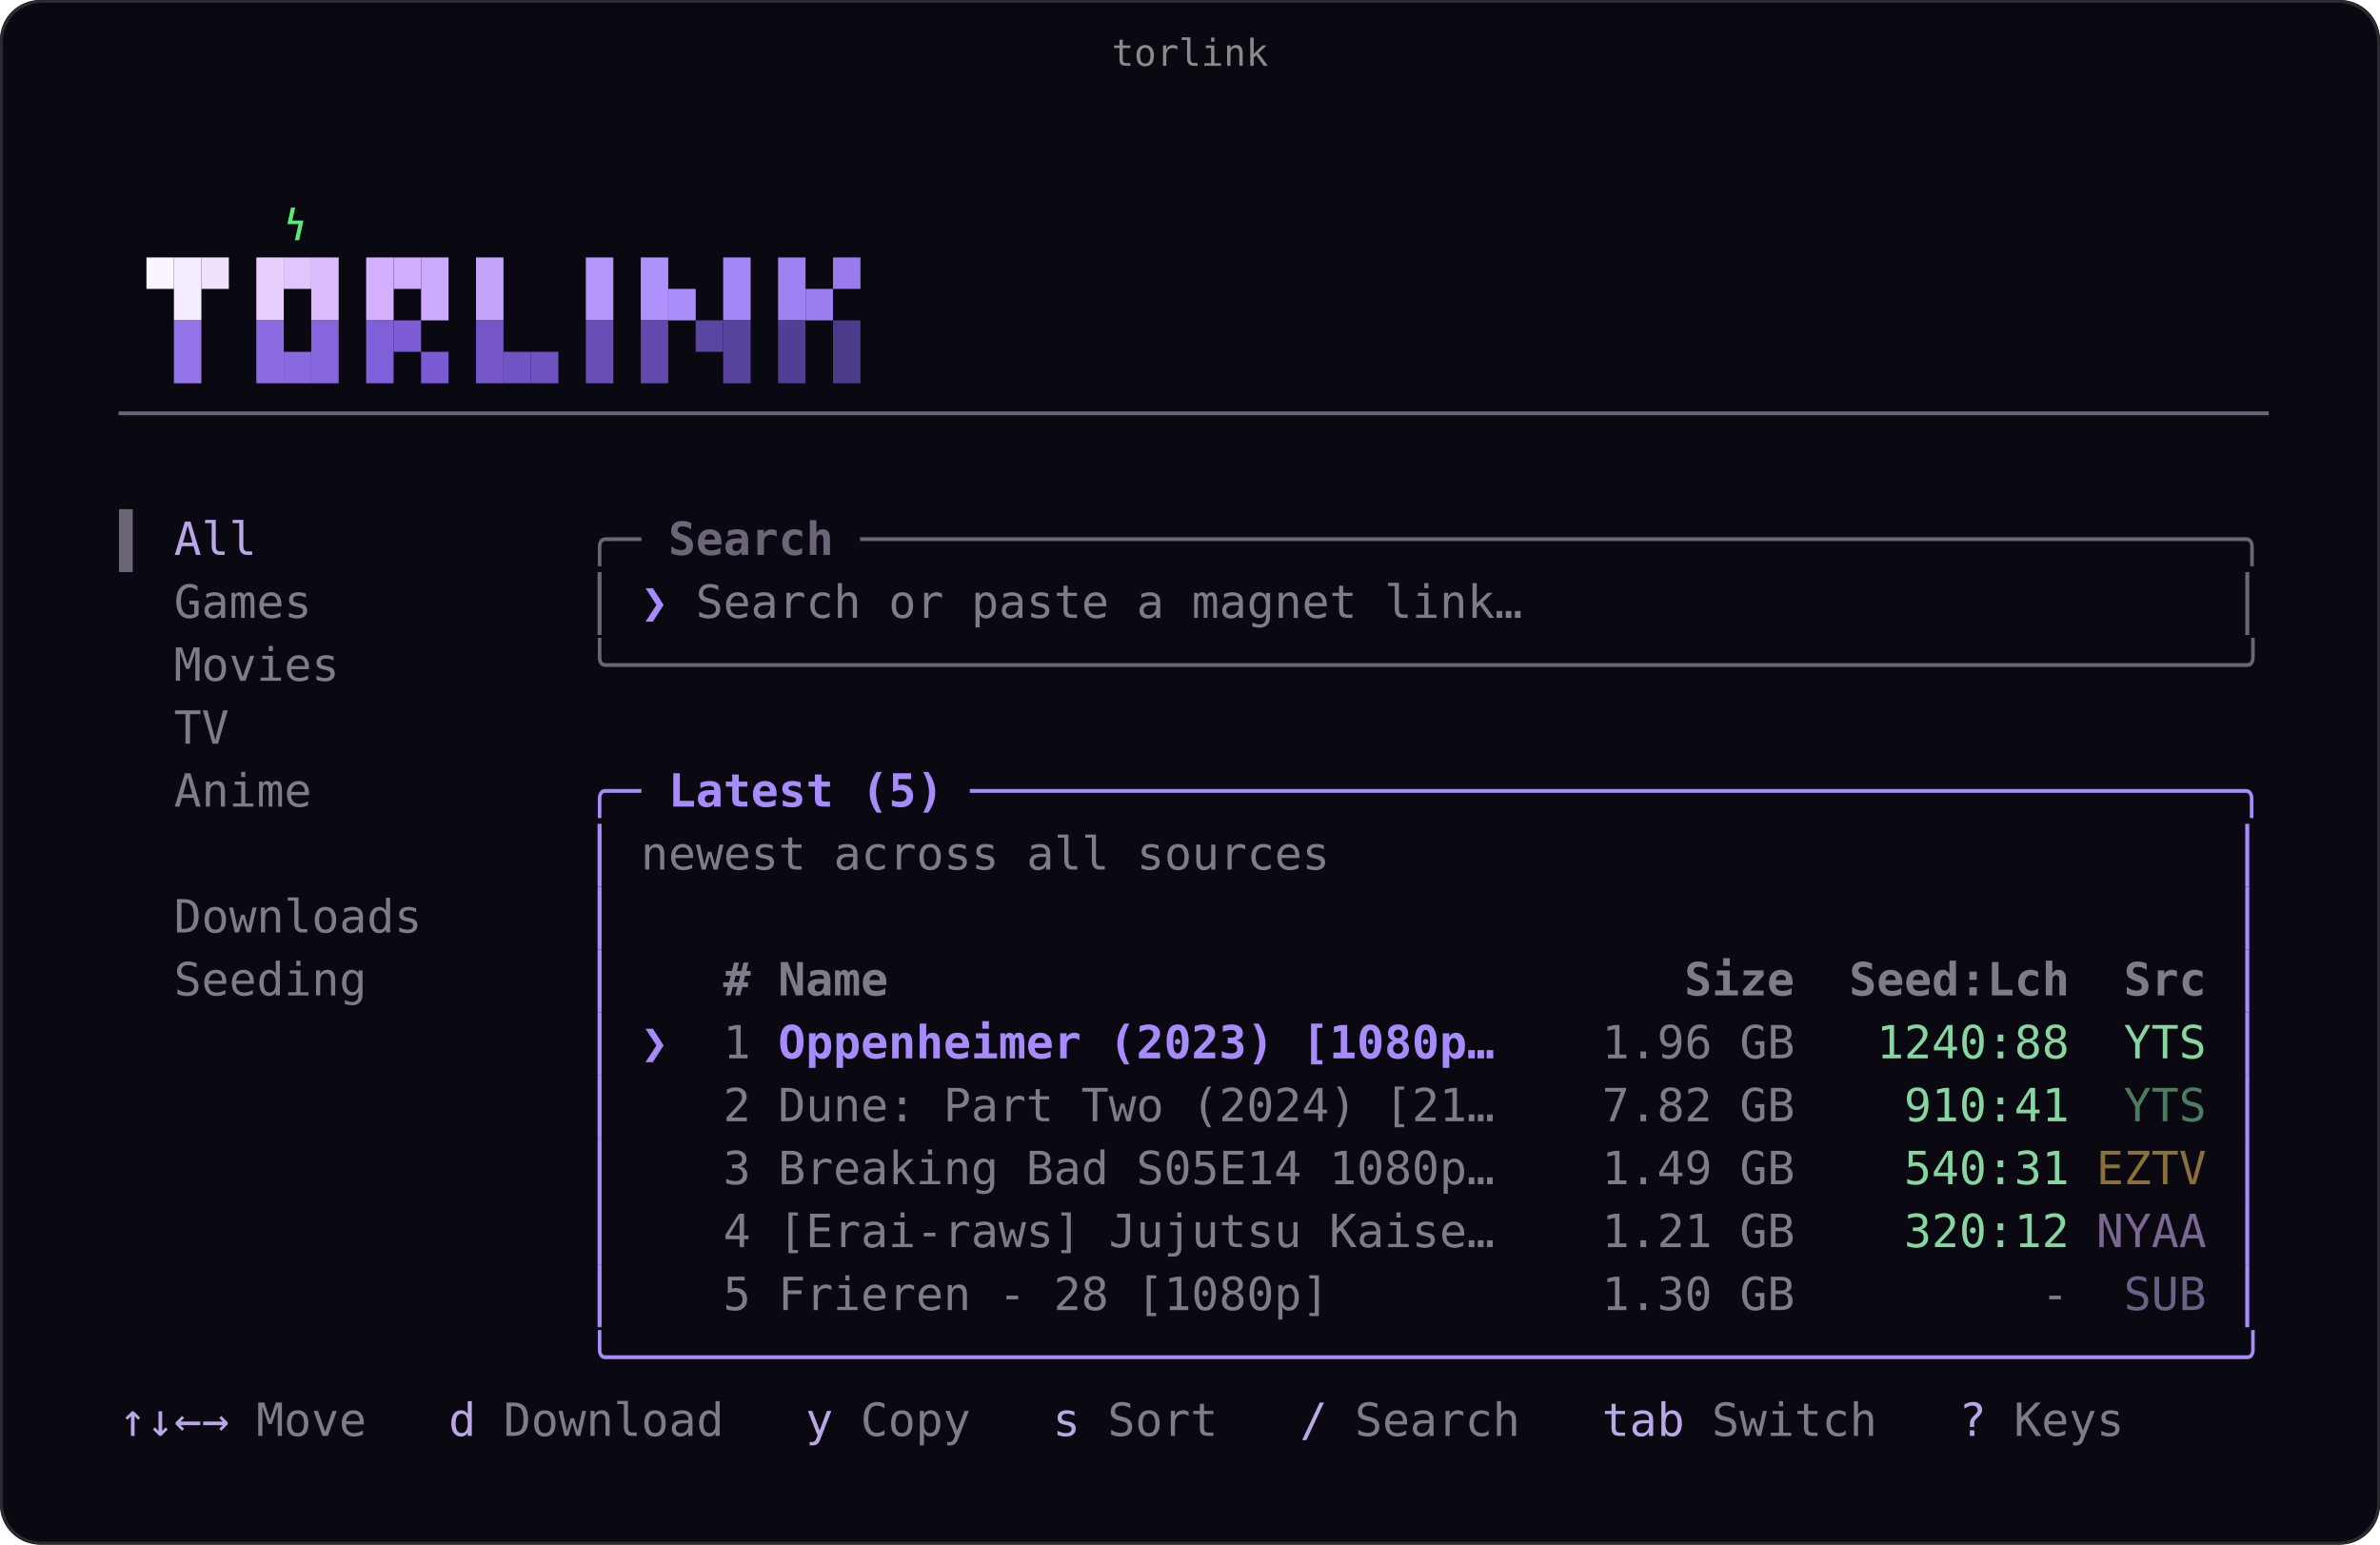
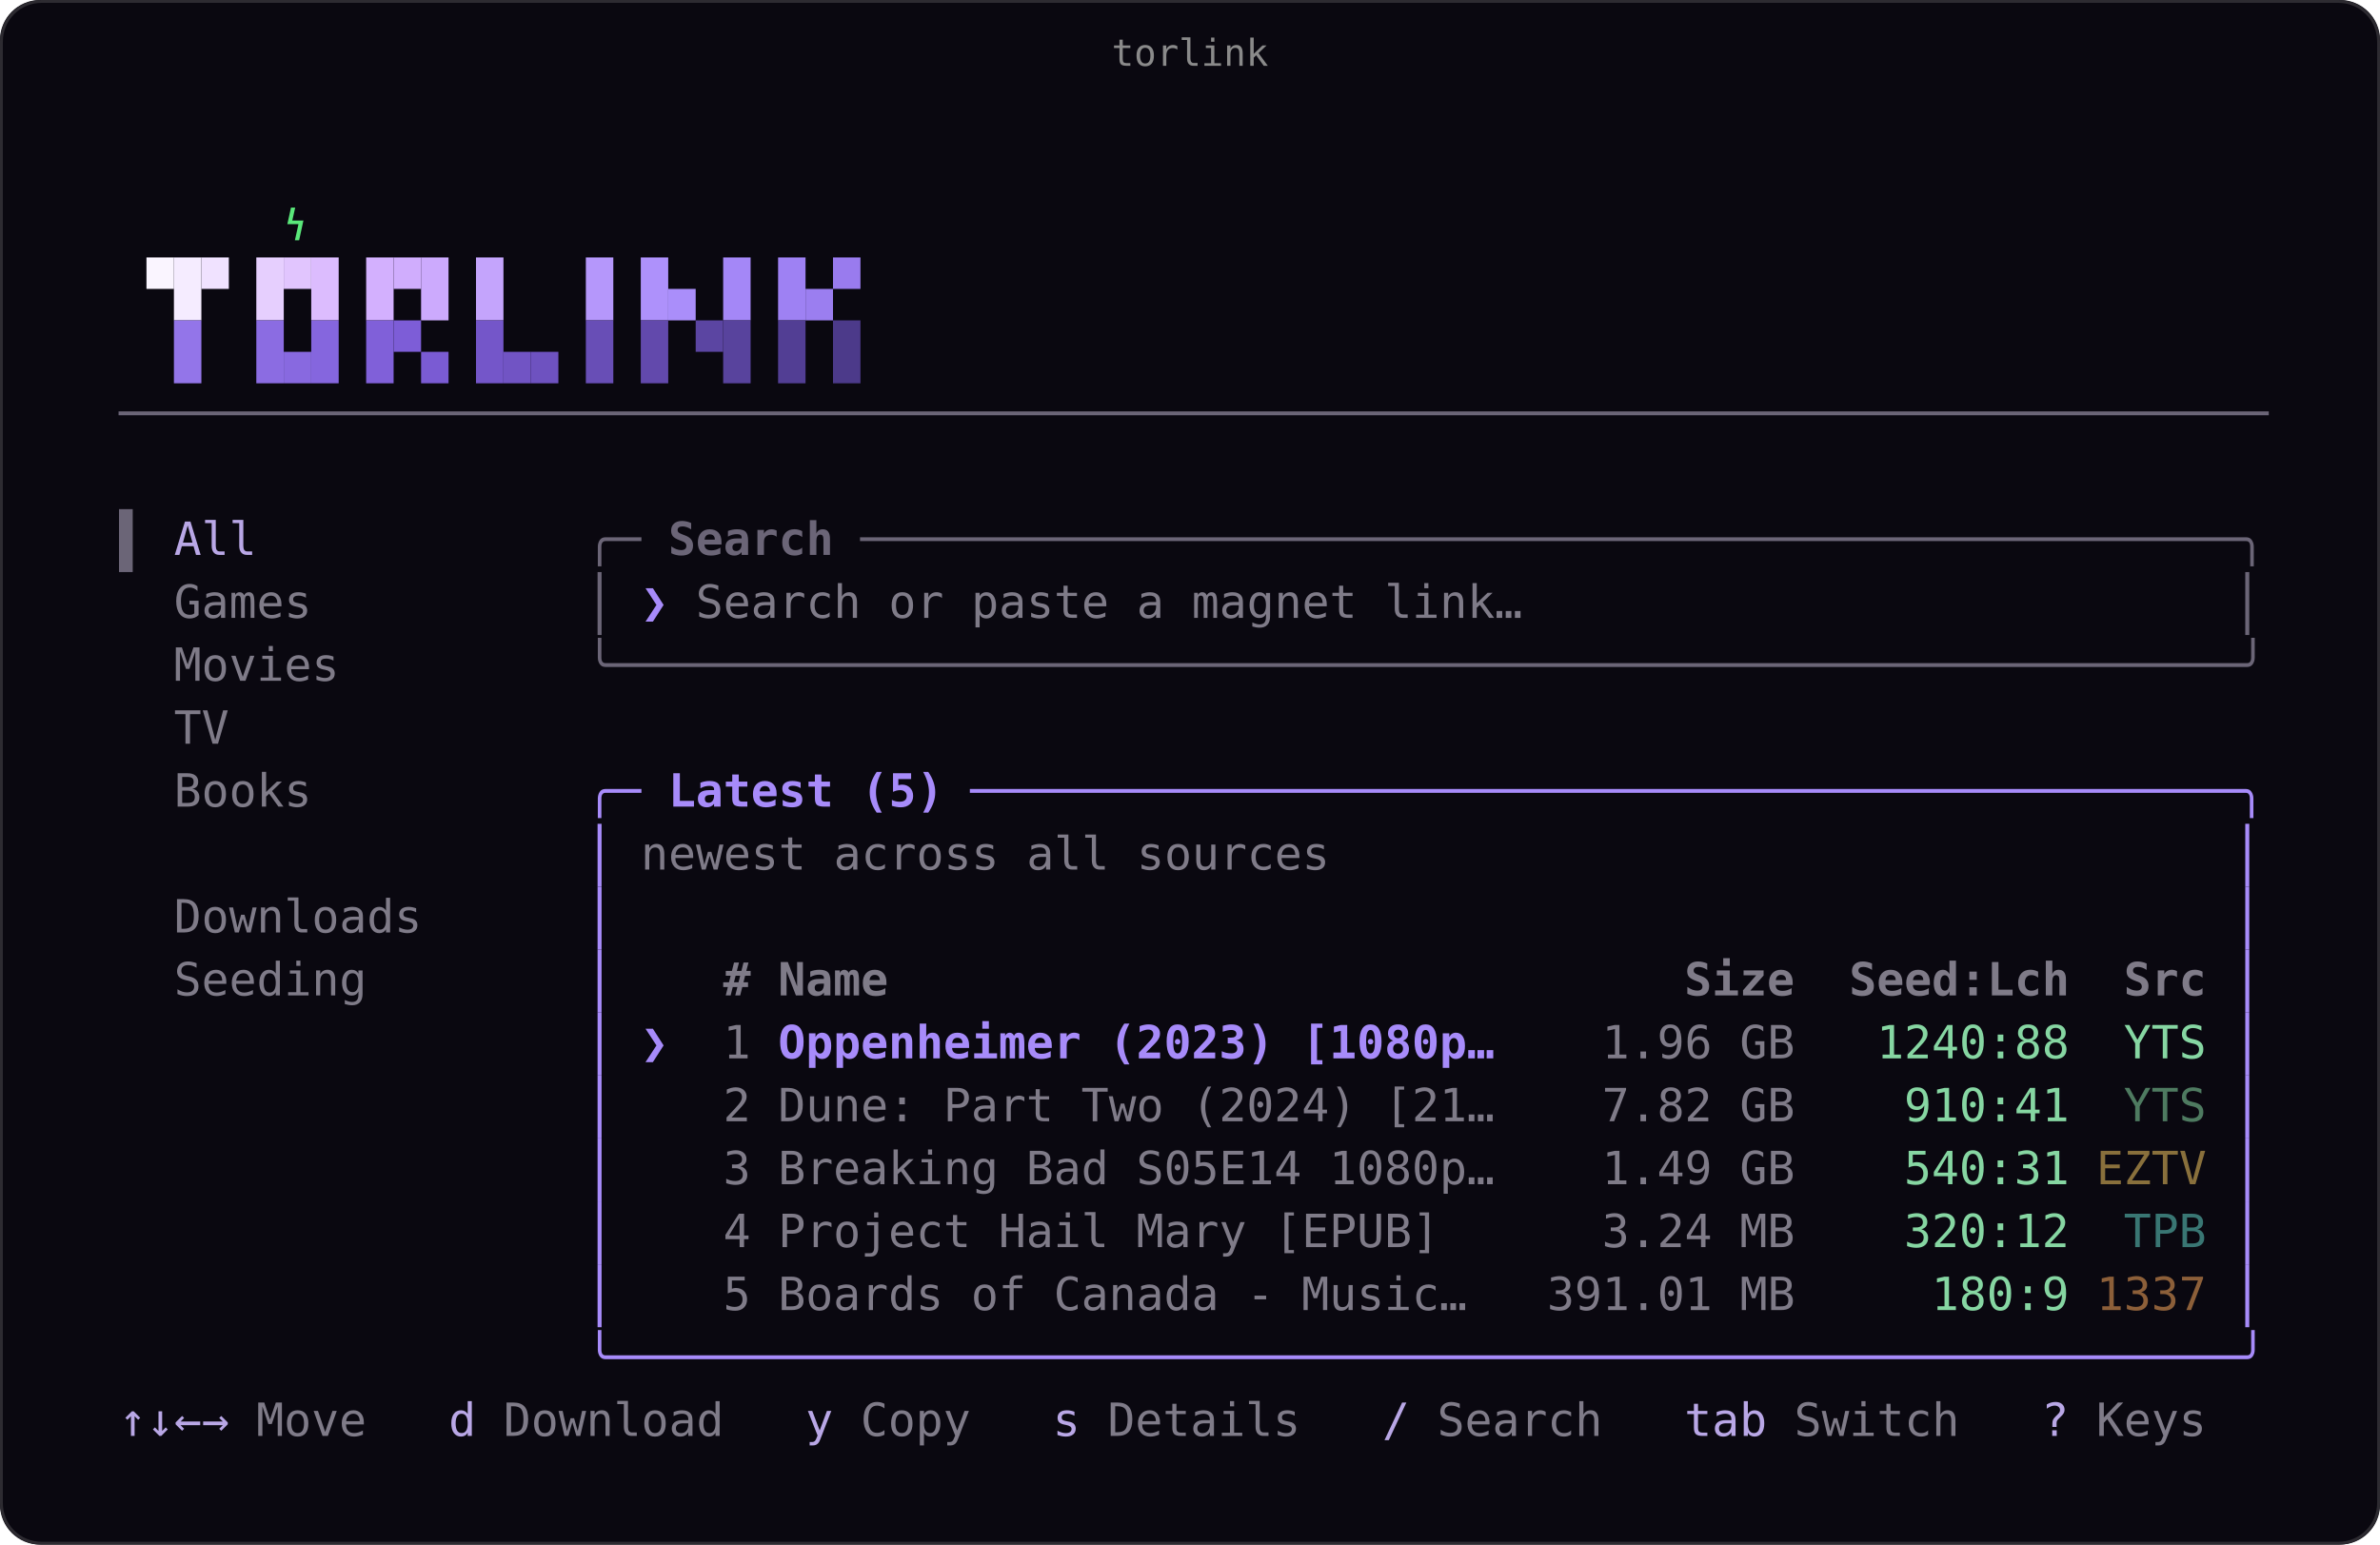
<svg xmlns="http://www.w3.org/2000/svg" width="832" height="540" viewBox="0 0 832 540" style="max-width: 832px; width: 100%; height: auto;" role="img">
  <rect width="100%" height="100%" rx="14" fill="#0a0810" />
  <rect x="0.5" y="0.5" width="831" height="539" rx="14" fill="none" stroke="#2d2b31" stroke-width="1" />
  <text x="416" y="23" text-anchor="middle" font-family="ui-monospace, &quot;Cascadia Mono&quot;, &quot;SF Mono&quot;, Menlo, Consolas, &quot;DejaVu Sans Mono&quot;, monospace" font-size="13" fill="#8a8a8a">torlink</text>
  <g font-family="ui-monospace, &quot;Cascadia Mono&quot;, &quot;SF Mono&quot;, Menlo, Consolas, &quot;DejaVu Sans Mono&quot;, monospace" font-size="16" fill="#ddd8ea">
    <text x="99.2" y="84" textLength="9.6" lengthAdjust="spacingAndGlyphs" xml:space="preserve" fill="#5ae87a" font-weight="600">𐓏</text>
    <rect x="51.2" y="90" width="9.6" height="11" fill="#faf5ff" />
    <rect x="60.8" y="90" width="9.6" height="22" fill="#f5ecff" />
    <rect x="70.4" y="90" width="9.6" height="11" fill="#f0e2ff" />
    <rect x="89.6" y="90" width="9.6" height="22" fill="#e6cffe" />
    <rect x="99.2" y="90" width="9.6" height="11" fill="#e1c5fe" />
    <rect x="108.8" y="90" width="9.6" height="22" fill="#dcbcfe" />
    <rect x="128" y="90" width="9.6" height="22" fill="#d3b0fe" />
    <rect x="137.6" y="90" width="9.6" height="11" fill="#d0adfd" />
    <rect x="147.2" y="90" width="9.6" height="22" fill="#ccaafd" />
    <rect x="166.4" y="90" width="9.6" height="22" fill="#c4a4fc" />
    <rect x="204.8" y="90" width="9.6" height="22" fill="#b597fb" />
    <rect x="224" y="90" width="9.6" height="22" fill="#ae91fb" />
    <rect x="233.6" y="101" width="9.6" height="11" fill="#aa8efa" />
    <rect x="252.8" y="90" width="9.6" height="22" fill="#a487f7" />
    <rect x="272" y="90" width="9.6" height="22" fill="#9e81f3" />
    <rect x="281.6" y="101" width="9.6" height="11" fill="#9b7ef0" />
    <rect x="291.2" y="90" width="9.6" height="11" fill="#997bee" />
    <rect x="60.8" y="112" width="9.6" height="22" fill="#9375e9" />
    <rect x="89.6" y="112" width="9.6" height="22" fill="#8b6ce2" />
    <rect x="99.2" y="123" width="9.6" height="11" fill="#8869e0" />
    <rect x="108.8" y="112" width="9.6" height="22" fill="#8566de" />
    <rect x="128" y="112" width="9.6" height="22" fill="#8060d9" />
    <rect x="137.6" y="112" width="9.6" height="11" fill="#7d5dd7" />
    <rect x="147.2" y="123" width="9.6" height="11" fill="#7a5bd3" />
    <rect x="166.4" y="112" width="9.6" height="22" fill="#7456c9" />
    <rect x="176" y="123" width="9.6" height="11" fill="#7154c4" />
    <rect x="185.6" y="123" width="9.6" height="11" fill="#6e52c0" />
    <rect x="204.8" y="112" width="9.6" height="22" fill="#684eb6" />
    <rect x="224" y="112" width="9.6" height="22" fill="#6249ac" />
    <rect x="243.2" y="112" width="9.6" height="11" fill="#5b45a2" />
    <rect x="252.8" y="112" width="9.6" height="22" fill="#58439d" />
    <rect x="272" y="112" width="9.6" height="22" fill="#523e94" />
    <rect x="291.2" y="112" width="9.6" height="22" fill="#4c3a8a" />
    <text x="41.6" y="150" textLength="748.8" lengthAdjust="spacingAndGlyphs" xml:space="preserve" fill="#6b6577">──────────────────────────────────────────────────────────────────────────────</text>
    <rect x="41.6" y="178" width="4.8" height="22" fill="#6b6577" />
    <text x="60.8" y="194" textLength="28.8" lengthAdjust="spacingAndGlyphs" xml:space="preserve" fill="#b9a7e6">All</text>
    <text x="204.8" y="194" textLength="19.2" lengthAdjust="spacingAndGlyphs" xml:space="preserve" fill="#6b6577">╭─</text>
    <text x="233.6" y="194" textLength="57.6" lengthAdjust="spacingAndGlyphs" xml:space="preserve" fill="#6b6577" font-weight="600">Search</text>
    <text x="300.8" y="194" textLength="489.6" lengthAdjust="spacingAndGlyphs" xml:space="preserve" fill="#6b6577">──────────────────────────────────────────────────╮</text>
    <text x="60.8" y="216" textLength="48" lengthAdjust="spacingAndGlyphs" xml:space="preserve" fill-opacity="0.55">Games</text>
    <rect x="208.9" y="200" width="1.4" height="22" fill="#6b6577" />
    <text x="224" y="216" textLength="9.6" lengthAdjust="spacingAndGlyphs" xml:space="preserve" fill="#a78bfa">❯</text>
    <text x="243.2" y="216" textLength="288" lengthAdjust="spacingAndGlyphs" xml:space="preserve" fill-opacity="0.55">Search or paste a magnet link…</text>
    <rect x="784.9" y="200" width="1.4" height="22" fill="#6b6577" />
    <text x="60.8" y="238" textLength="57.6" lengthAdjust="spacingAndGlyphs" xml:space="preserve" fill-opacity="0.55">Movies</text>
    <text x="204.8" y="238" textLength="585.6" lengthAdjust="spacingAndGlyphs" xml:space="preserve" fill="#6b6577">╰───────────────────────────────────────────────────────────╯</text>
    <text x="60.8" y="260" textLength="19.2" lengthAdjust="spacingAndGlyphs" xml:space="preserve" fill-opacity="0.55">TV</text>
-     <text x="60.8" y="282" textLength="48" lengthAdjust="spacingAndGlyphs" xml:space="preserve" fill-opacity="0.55">Anime</text>
+     <text x="60.8" y="282" textLength="48" lengthAdjust="spacingAndGlyphs" xml:space="preserve" fill-opacity="0.55">Books</text>
    <text x="204.8" y="282" textLength="19.2" lengthAdjust="spacingAndGlyphs" xml:space="preserve" fill="#a78bfa">╭─</text>
    <text x="233.6" y="282" textLength="96" lengthAdjust="spacingAndGlyphs" xml:space="preserve" fill="#a78bfa" font-weight="600">Latest (5)</text>
    <text x="339.2" y="282" textLength="451.2" lengthAdjust="spacingAndGlyphs" xml:space="preserve" fill="#a78bfa">──────────────────────────────────────────────╮</text>
    <rect x="208.9" y="288" width="1.4" height="22" fill="#a78bfa" />
    <text x="224" y="304" textLength="240" lengthAdjust="spacingAndGlyphs" xml:space="preserve" fill-opacity="0.55">newest across all sources</text>
    <rect x="784.9" y="288" width="1.4" height="22" fill="#a78bfa" />
    <text x="60.8" y="326" textLength="86.4" lengthAdjust="spacingAndGlyphs" xml:space="preserve" fill-opacity="0.55">Downloads</text>
    <rect x="208.9" y="310" width="1.4" height="22" fill="#a78bfa" />
    <rect x="784.9" y="310" width="1.4" height="22" fill="#a78bfa" />
    <text x="60.8" y="348" textLength="67.2" lengthAdjust="spacingAndGlyphs" xml:space="preserve" fill-opacity="0.55">Seeding</text>
    <rect x="208.9" y="332" width="1.4" height="22" fill="#a78bfa" />
    <text x="252.8" y="348" textLength="9.6" lengthAdjust="spacingAndGlyphs" xml:space="preserve" fill-opacity="0.55" font-weight="600">#</text>
    <text x="272" y="348" textLength="38.4" lengthAdjust="spacingAndGlyphs" xml:space="preserve" fill-opacity="0.55" font-weight="600">Name</text>
    <text x="588.8" y="348" textLength="38.4" lengthAdjust="spacingAndGlyphs" xml:space="preserve" fill-opacity="0.55" font-weight="600">Size</text>
    <text x="646.4" y="348" textLength="76.8" lengthAdjust="spacingAndGlyphs" xml:space="preserve" fill-opacity="0.55" font-weight="600">Seed:Lch</text>
    <text x="742.4" y="348" textLength="28.8" lengthAdjust="spacingAndGlyphs" xml:space="preserve" fill-opacity="0.55" font-weight="600">Src</text>
    <rect x="784.9" y="332" width="1.4" height="22" fill="#a78bfa" />
    <rect x="208.9" y="354" width="1.4" height="22" fill="#a78bfa" />
    <text x="224" y="370" textLength="9.6" lengthAdjust="spacingAndGlyphs" xml:space="preserve" fill="#a78bfa">❯</text>
    <text x="252.8" y="370" textLength="9.6" lengthAdjust="spacingAndGlyphs" xml:space="preserve" fill-opacity="0.55">1</text>
    <text x="272" y="370" textLength="249.6" lengthAdjust="spacingAndGlyphs" xml:space="preserve" fill="#a78bfa" font-weight="600">Oppenheimer (2023) [1080p…</text>
    <text x="560" y="370" textLength="67.2" lengthAdjust="spacingAndGlyphs" xml:space="preserve" fill-opacity="0.55">1.96 GB</text>
    <text x="656" y="370" textLength="67.2" lengthAdjust="spacingAndGlyphs" xml:space="preserve" fill="#86d6a2">1240:88</text>
    <text x="742.4" y="370" textLength="28.8" lengthAdjust="spacingAndGlyphs" xml:space="preserve" fill="#86d6a2">YTS</text>
    <rect x="784.9" y="354" width="1.4" height="22" fill="#a78bfa" />
    <rect x="208.9" y="376" width="1.4" height="22" fill="#a78bfa" />
    <text x="252.8" y="392" textLength="9.6" lengthAdjust="spacingAndGlyphs" xml:space="preserve" fill-opacity="0.55">2</text>
    <text x="272" y="392" textLength="249.6" lengthAdjust="spacingAndGlyphs" xml:space="preserve" fill-opacity="0.55">Dune: Part Two (2024) [21…</text>
    <text x="560" y="392" textLength="67.2" lengthAdjust="spacingAndGlyphs" xml:space="preserve" fill-opacity="0.55">7.82 GB</text>
    <text x="665.6" y="392" textLength="57.6" lengthAdjust="spacingAndGlyphs" xml:space="preserve" fill="#86d6a2">910:41</text>
    <text x="742.4" y="392" textLength="28.8" lengthAdjust="spacingAndGlyphs" xml:space="preserve" fill="#86d6a2" fill-opacity="0.55">YTS</text>
    <rect x="784.9" y="376" width="1.4" height="22" fill="#a78bfa" />
    <rect x="208.9" y="398" width="1.4" height="22" fill="#a78bfa" />
    <text x="252.8" y="414" textLength="9.6" lengthAdjust="spacingAndGlyphs" xml:space="preserve" fill-opacity="0.55">3</text>
    <text x="272" y="414" textLength="249.6" lengthAdjust="spacingAndGlyphs" xml:space="preserve" fill-opacity="0.55">Breaking Bad S05E14 1080p…</text>
    <text x="560" y="414" textLength="67.2" lengthAdjust="spacingAndGlyphs" xml:space="preserve" fill-opacity="0.55">1.49 GB</text>
    <text x="665.6" y="414" textLength="57.6" lengthAdjust="spacingAndGlyphs" xml:space="preserve" fill="#86d6a2">540:31</text>
    <text x="732.8" y="414" textLength="38.4" lengthAdjust="spacingAndGlyphs" xml:space="preserve" fill="#f0c560" fill-opacity="0.55">EZTV</text>
    <rect x="784.9" y="398" width="1.4" height="22" fill="#a78bfa" />
    <rect x="208.9" y="420" width="1.4" height="22" fill="#a78bfa" />
    <text x="252.8" y="436" textLength="9.6" lengthAdjust="spacingAndGlyphs" xml:space="preserve" fill-opacity="0.55">4</text>
-     <text x="272" y="436" textLength="249.6" lengthAdjust="spacingAndGlyphs" xml:space="preserve" fill-opacity="0.55">[Erai-raws] Jujutsu Kaise…</text>
-     <text x="560" y="436" textLength="67.2" lengthAdjust="spacingAndGlyphs" xml:space="preserve" fill-opacity="0.55">1.21 GB</text>
+     <text x="272" y="436" textLength="230.4" lengthAdjust="spacingAndGlyphs" xml:space="preserve" fill-opacity="0.55">Project Hail Mary [EPUB]</text>
+     <text x="560" y="436" textLength="67.2" lengthAdjust="spacingAndGlyphs" xml:space="preserve" fill-opacity="0.55">3.24 MB</text>
    <text x="665.6" y="436" textLength="57.6" lengthAdjust="spacingAndGlyphs" xml:space="preserve" fill="#86d6a2">320:12</text>
-     <text x="732.8" y="436" textLength="38.4" lengthAdjust="spacingAndGlyphs" xml:space="preserve" fill="#d8b4fe" fill-opacity="0.55">NYAA</text>
+     <text x="742.4" y="436" textLength="28.8" lengthAdjust="spacingAndGlyphs" xml:space="preserve" fill="#5fd0c5" fill-opacity="0.55">TPB</text>
    <rect x="784.9" y="420" width="1.4" height="22" fill="#a78bfa" />
    <rect x="208.9" y="442" width="1.4" height="22" fill="#a78bfa" />
    <text x="252.8" y="458" textLength="9.6" lengthAdjust="spacingAndGlyphs" xml:space="preserve" fill-opacity="0.55">5</text>
-     <text x="272" y="458" textLength="192" lengthAdjust="spacingAndGlyphs" xml:space="preserve" fill-opacity="0.55">Frieren - 28 [1080p]</text>
-     <text x="560" y="458" textLength="67.2" lengthAdjust="spacingAndGlyphs" xml:space="preserve" fill-opacity="0.55">1.30 GB</text>
-     <text x="713.6" y="458" textLength="9.6" lengthAdjust="spacingAndGlyphs" xml:space="preserve" fill-opacity="0.55">-</text>
-     <text x="742.4" y="458" textLength="28.8" lengthAdjust="spacingAndGlyphs" xml:space="preserve" fill="#b9a7e6" fill-opacity="0.55">SUB</text>
+     <text x="272" y="458" textLength="249.6" lengthAdjust="spacingAndGlyphs" xml:space="preserve" fill-opacity="0.55">Boards of Canada - Music…</text>
+     <text x="540.8" y="458" textLength="86.4" lengthAdjust="spacingAndGlyphs" xml:space="preserve" fill-opacity="0.55">391.01 MB</text>
+     <text x="675.2" y="458" textLength="48" lengthAdjust="spacingAndGlyphs" xml:space="preserve" fill="#86d6a2">180:9</text>
+     <text x="732.8" y="458" textLength="38.4" lengthAdjust="spacingAndGlyphs" xml:space="preserve" fill="#f6a55c" fill-opacity="0.55">1337</text>
    <rect x="784.9" y="442" width="1.4" height="22" fill="#a78bfa" />
    <text x="204.8" y="480" textLength="585.6" lengthAdjust="spacingAndGlyphs" xml:space="preserve" fill="#a78bfa">╰───────────────────────────────────────────────────────────╯</text>
    <text x="41.6" y="502" textLength="38.4" lengthAdjust="spacingAndGlyphs" xml:space="preserve" fill="#b9a7e6">↑↓←→</text>
    <text x="89.6" y="502" textLength="38.4" lengthAdjust="spacingAndGlyphs" xml:space="preserve" fill-opacity="0.55">Move</text>
    <text x="156.8" y="502" textLength="9.6" lengthAdjust="spacingAndGlyphs" xml:space="preserve" fill="#b9a7e6">d</text>
    <text x="176" y="502" textLength="76.8" lengthAdjust="spacingAndGlyphs" xml:space="preserve" fill-opacity="0.55">Download</text>
    <text x="281.6" y="502" textLength="9.6" lengthAdjust="spacingAndGlyphs" xml:space="preserve" fill="#b9a7e6">y</text>
    <text x="300.8" y="502" textLength="38.4" lengthAdjust="spacingAndGlyphs" xml:space="preserve" fill-opacity="0.55">Copy</text>
    <text x="368" y="502" textLength="9.6" lengthAdjust="spacingAndGlyphs" xml:space="preserve" fill="#b9a7e6">s</text>
-     <text x="387.2" y="502" textLength="38.4" lengthAdjust="spacingAndGlyphs" xml:space="preserve" fill-opacity="0.55">Sort</text>
-     <text x="454.4" y="502" textLength="9.6" lengthAdjust="spacingAndGlyphs" xml:space="preserve" fill="#b9a7e6">/</text>
-     <text x="473.6" y="502" textLength="57.6" lengthAdjust="spacingAndGlyphs" xml:space="preserve" fill-opacity="0.55">Search</text>
-     <text x="560" y="502" textLength="28.8" lengthAdjust="spacingAndGlyphs" xml:space="preserve" fill="#b9a7e6">tab</text>
-     <text x="598.4" y="502" textLength="57.6" lengthAdjust="spacingAndGlyphs" xml:space="preserve" fill-opacity="0.55">Switch</text>
-     <text x="684.8" y="502" textLength="9.6" lengthAdjust="spacingAndGlyphs" xml:space="preserve" fill="#b9a7e6">?</text>
-     <text x="704" y="502" textLength="38.4" lengthAdjust="spacingAndGlyphs" xml:space="preserve" fill-opacity="0.55">Keys</text>
+     <text x="387.2" y="502" textLength="67.2" lengthAdjust="spacingAndGlyphs" xml:space="preserve" fill-opacity="0.55">Details</text>
+     <text x="483.2" y="502" textLength="9.6" lengthAdjust="spacingAndGlyphs" xml:space="preserve" fill="#b9a7e6">/</text>
+     <text x="502.4" y="502" textLength="57.6" lengthAdjust="spacingAndGlyphs" xml:space="preserve" fill-opacity="0.55">Search</text>
+     <text x="588.8" y="502" textLength="28.8" lengthAdjust="spacingAndGlyphs" xml:space="preserve" fill="#b9a7e6">tab</text>
+     <text x="627.2" y="502" textLength="57.6" lengthAdjust="spacingAndGlyphs" xml:space="preserve" fill-opacity="0.55">Switch</text>
+     <text x="713.6" y="502" textLength="9.6" lengthAdjust="spacingAndGlyphs" xml:space="preserve" fill="#b9a7e6">?</text>
+     <text x="732.8" y="502" textLength="38.4" lengthAdjust="spacingAndGlyphs" xml:space="preserve" fill-opacity="0.55">Keys</text>
  </g>
</svg>
